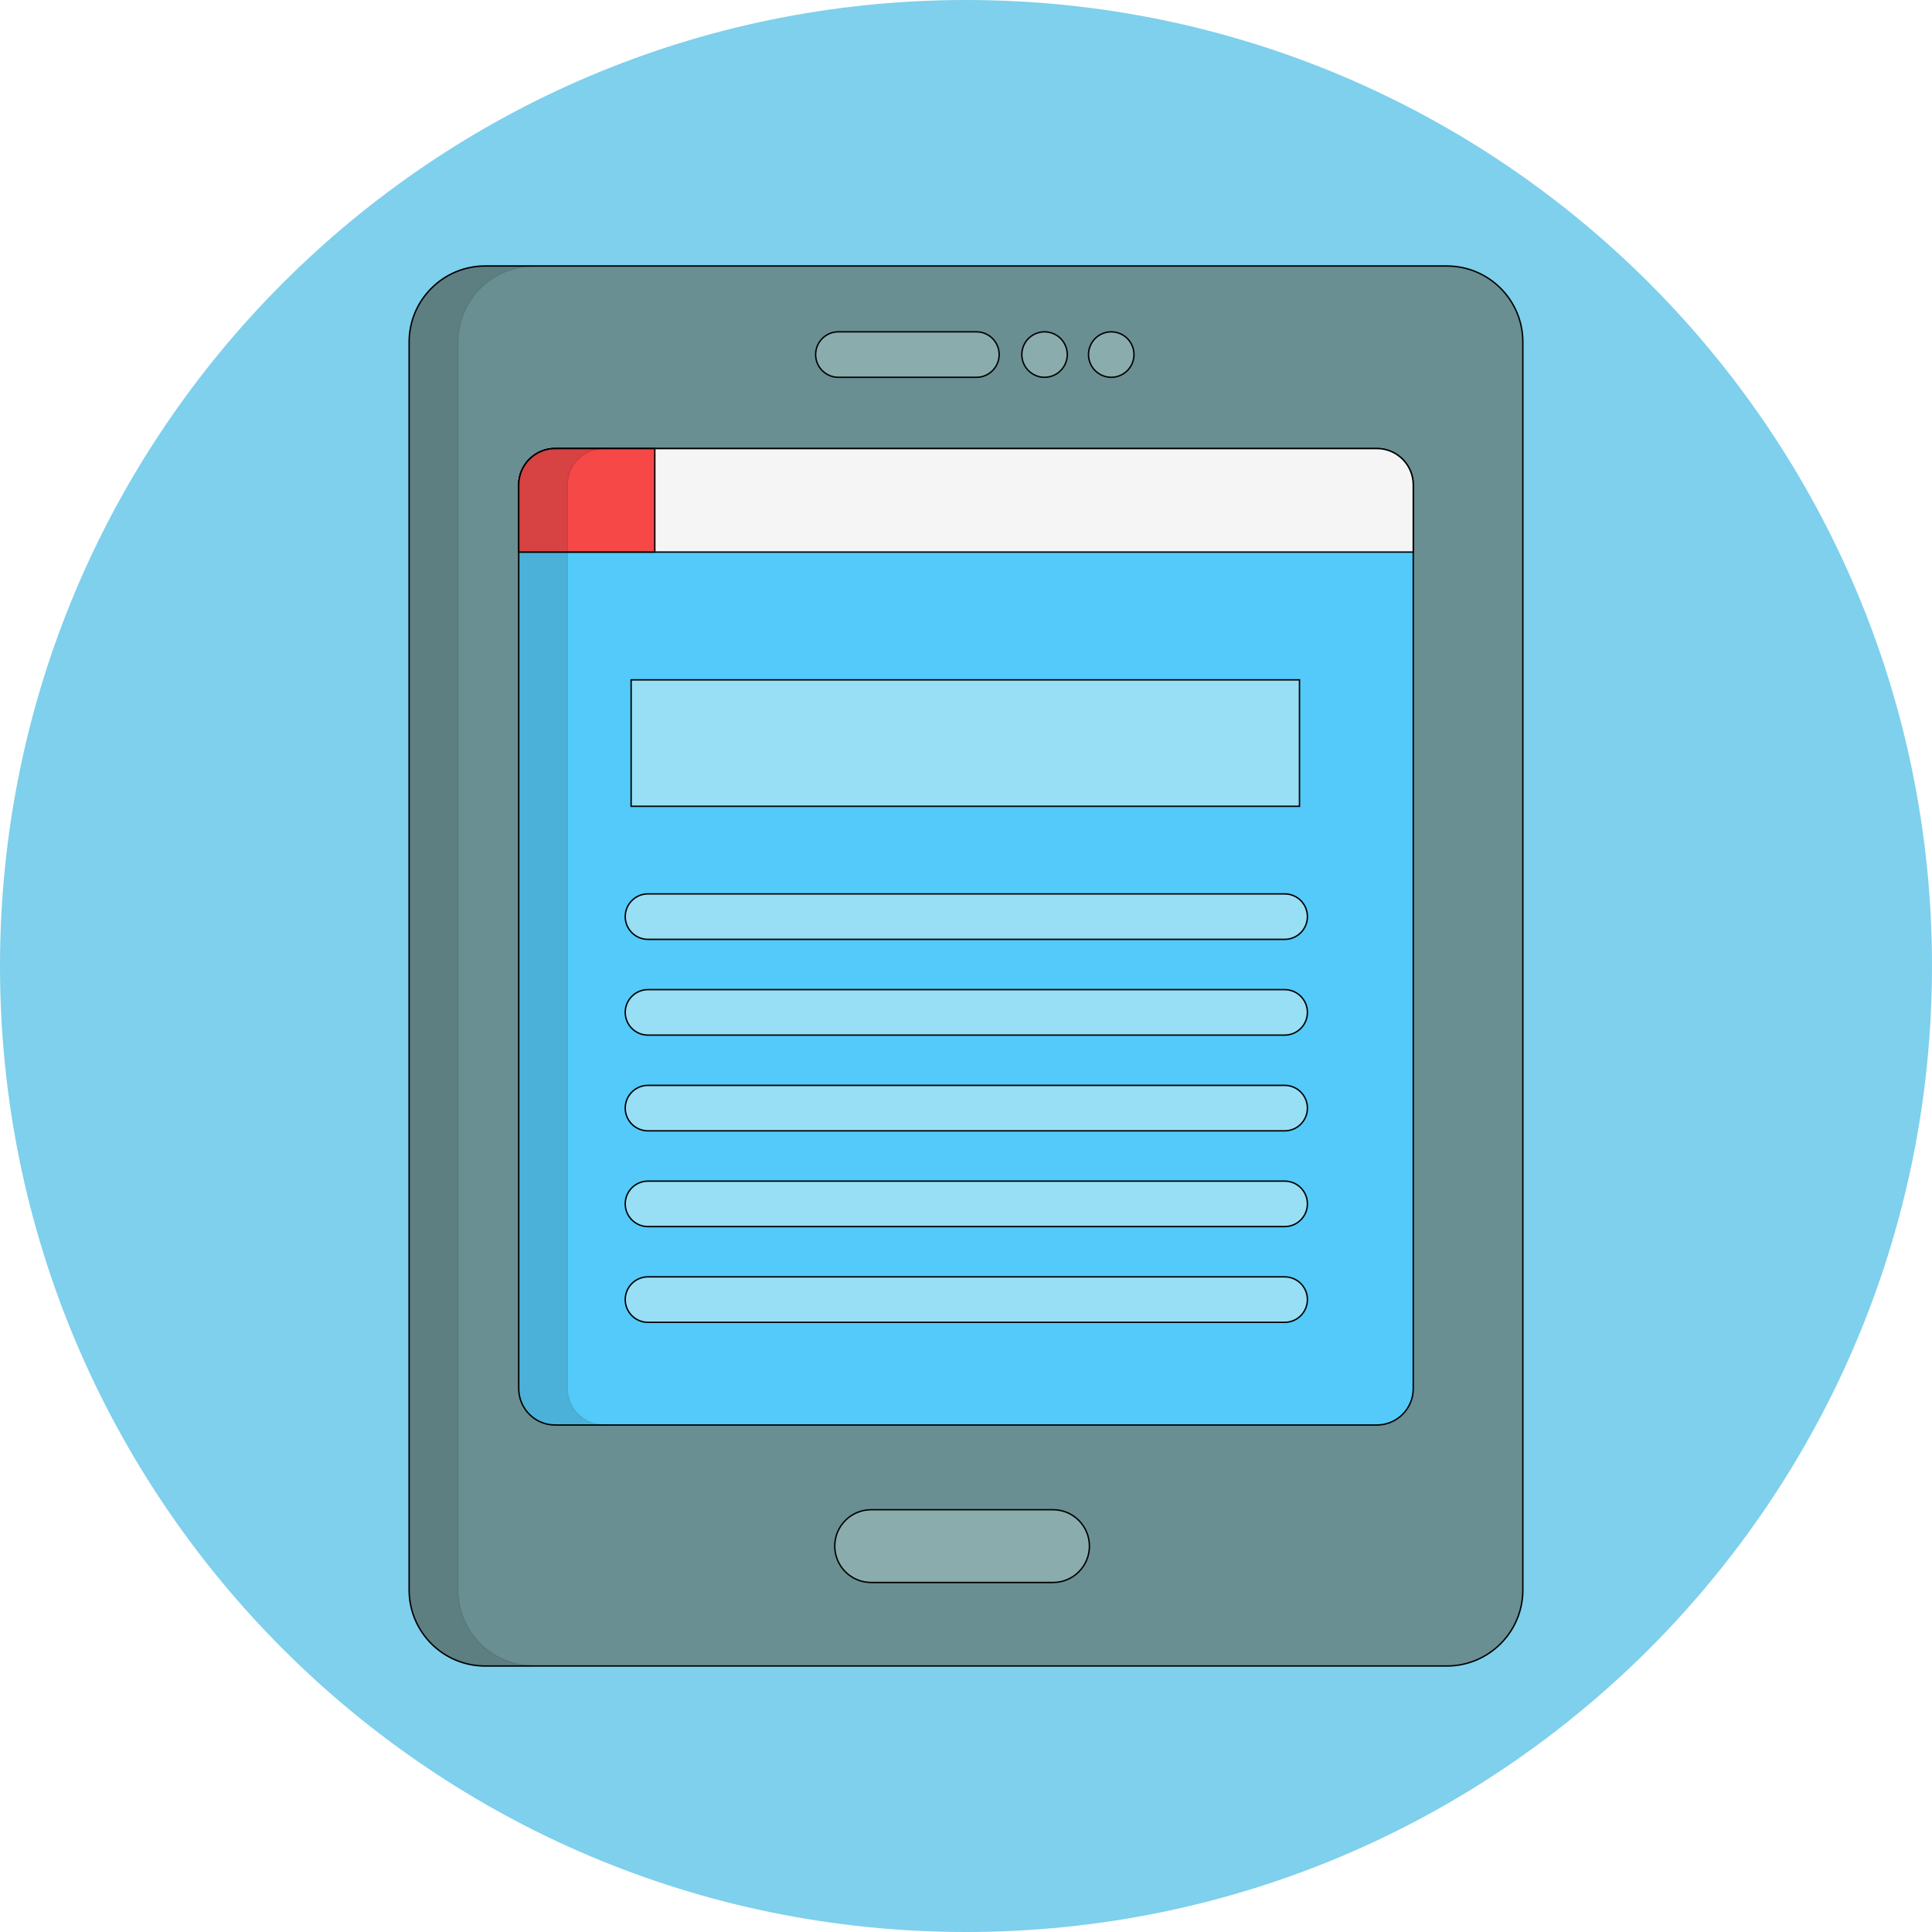
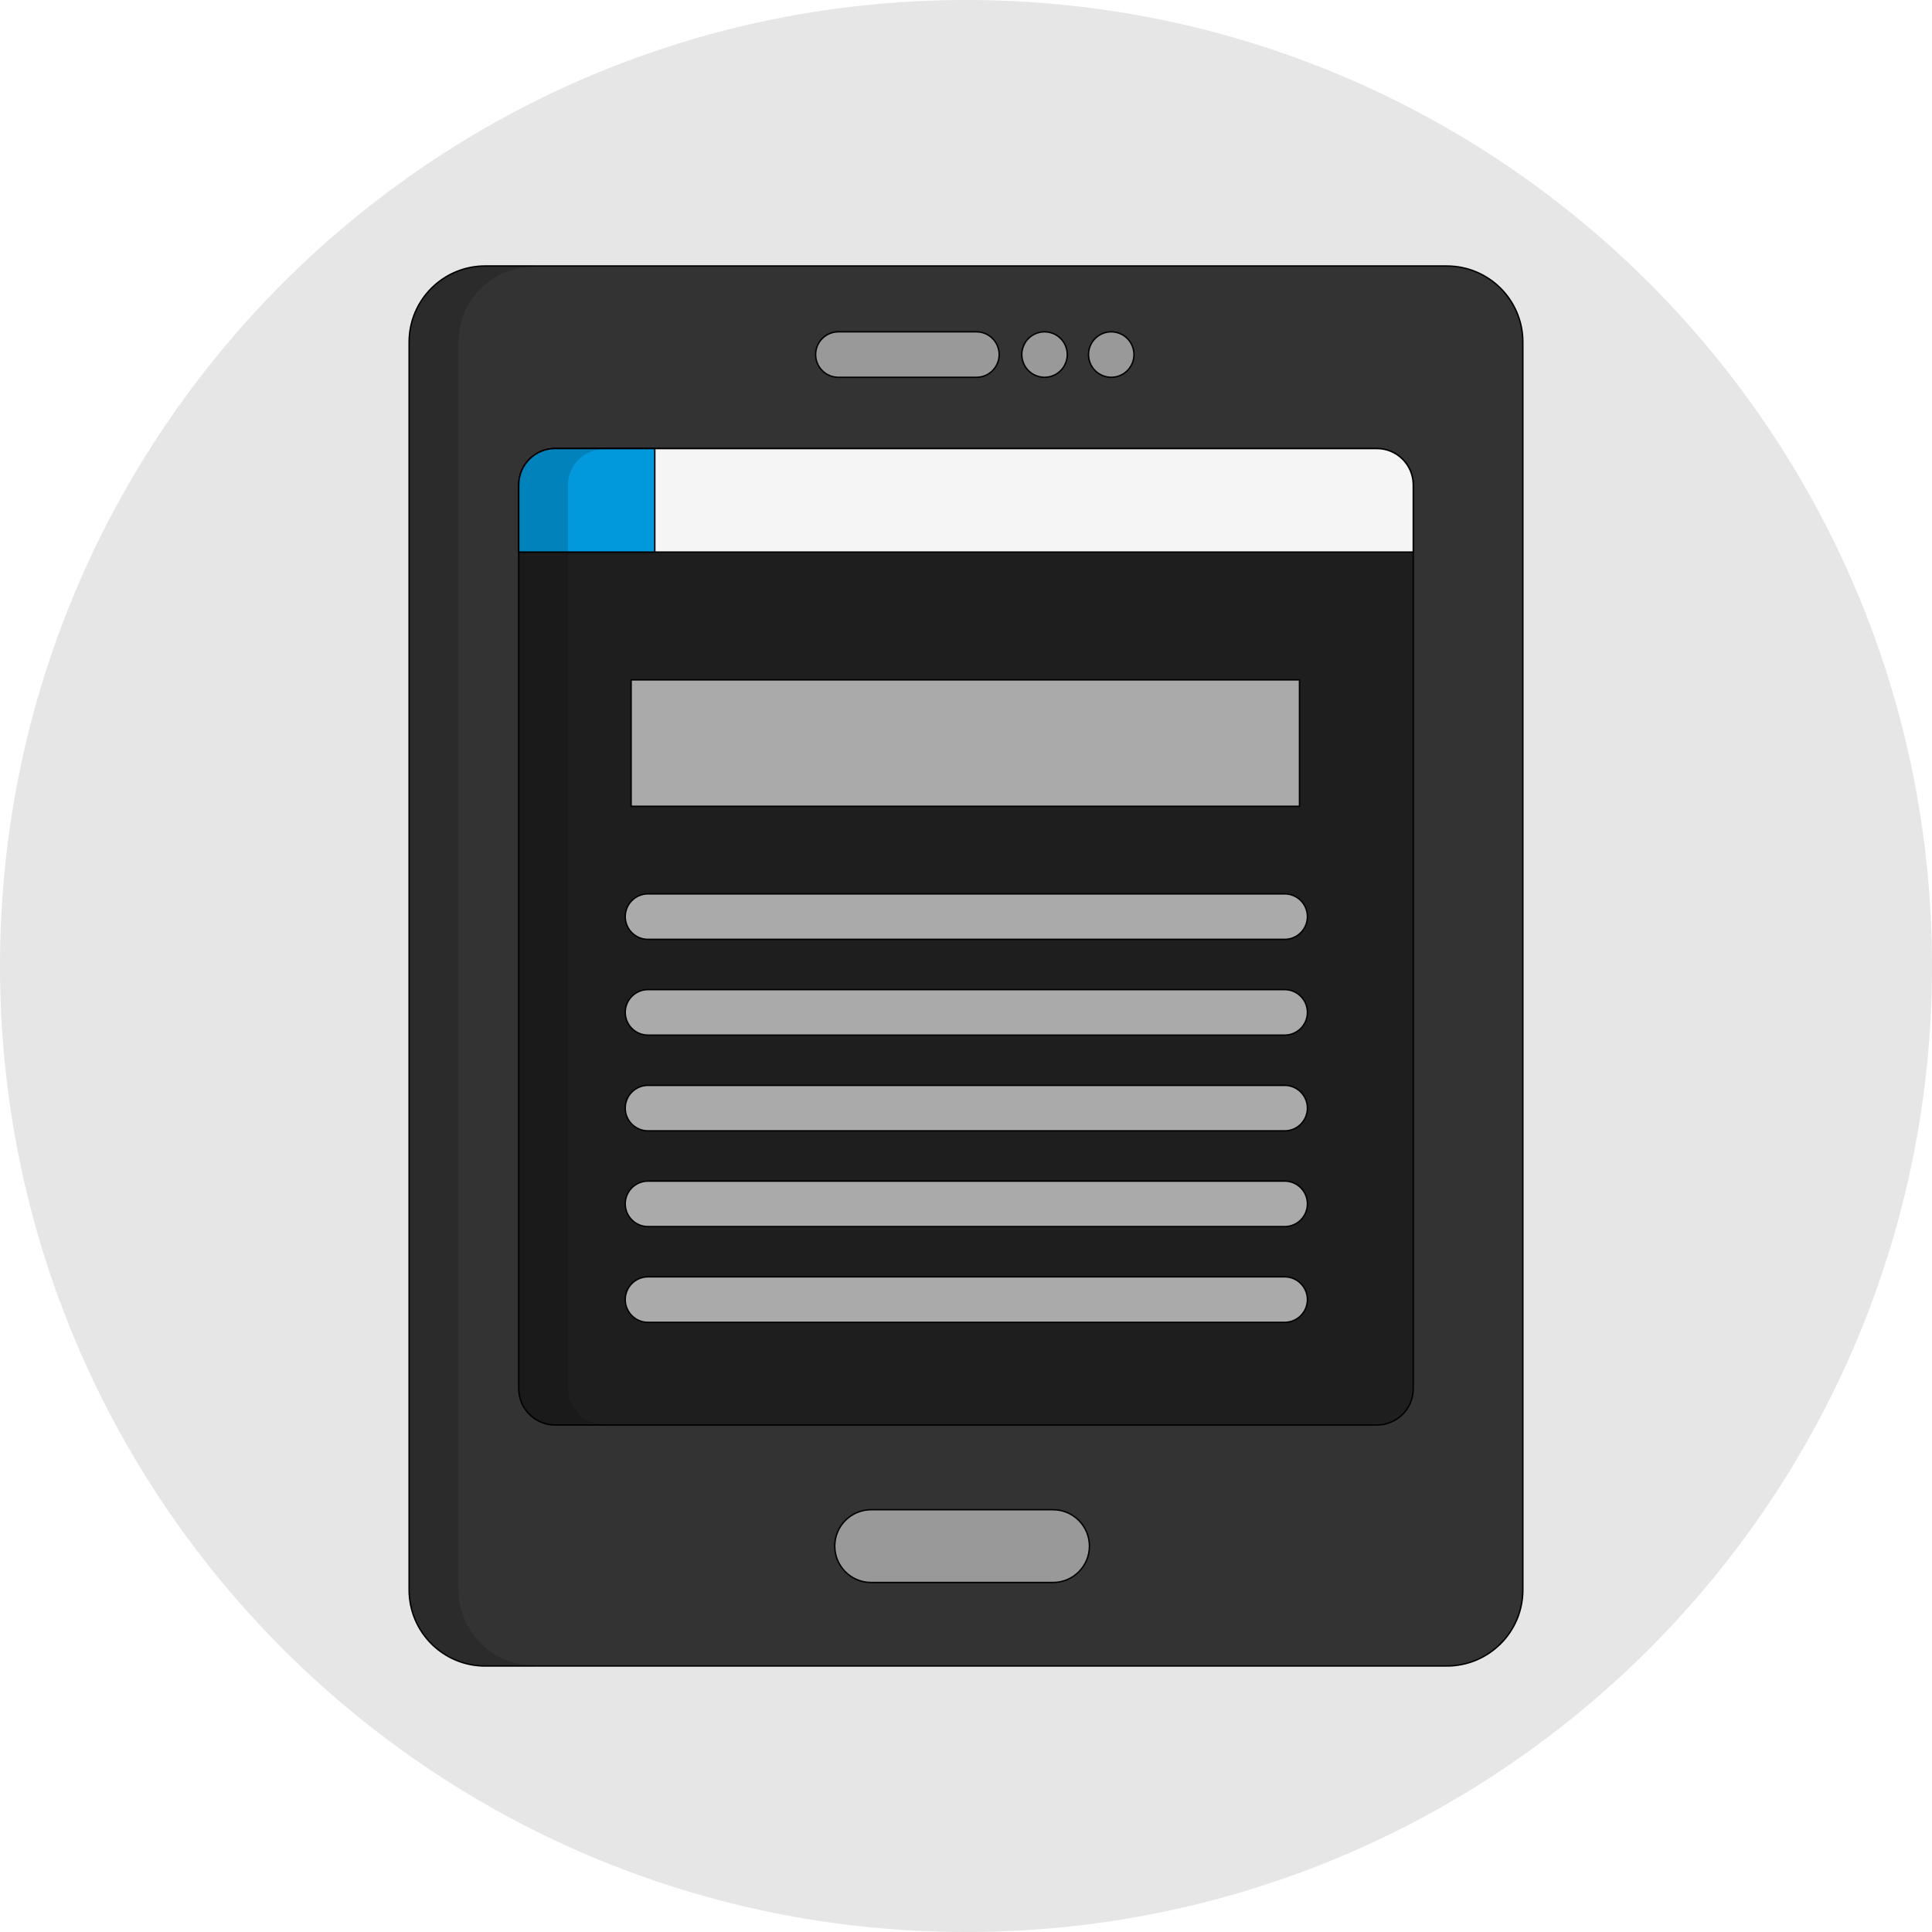
<svg xmlns="http://www.w3.org/2000/svg" version="1.1" id="Layer_1" viewBox="-97.28 -97.28 706.56 706.56" xml:space="preserve" width="800px" height="800px" fill="#000000" stroke="#000000" stroke-width="0.512">
  <g id="SVGRepo_bgCarrier" stroke-width="0" transform="translate(0,0), scale(1)">
-     <rect x="-97.28" y="-97.28" width="706.56" height="706.56" rx="353.28" fill="#7ed0ec" strokewidth="0" />
+     <rect x="-97.28" y="-97.28" width="706.56" height="706.56" rx="353.28" fill="#E6E6E6" stroke-width="0" />
  </g>
  <g id="SVGRepo_tracerCarrier" stroke-linecap="round" stroke-linejoin="round" stroke="#CCCCCC" stroke-width="9.216" />
  <g id="SVGRepo_iconCarrier">
-     <path style="fill:#698F92;" d="M431.854,0H80.146C64.796,0,52.352,12.444,52.352,27.795v456.409 c0,15.352,12.444,27.795,27.794,27.795h351.708c15.348,0,27.794-12.444,27.794-27.795v-345.8v-26.609v-84 C459.648,12.444,447.203,0,431.854,0z" />
-     <path style="opacity:0.15;fill:#231F20;enable-background:new ;" d="M70.172,484.205V27.795C70.172,12.444,82.616,0,97.966,0 H80.146C64.796,0,52.352,12.444,52.352,27.795v456.409c0,15.352,12.444,27.795,27.794,27.795h17.82 C82.616,512,70.172,499.556,70.172,484.205z" />
-     <path style="fill:#53CAF9;" d="M419.567,410.557c0,7.348-5.957,13.306-13.306,13.306H105.739c-7.349,0-13.306-5.958-13.306-13.306 V80.067c0-7.348,5.957-13.306,13.306-13.306h300.521c7.349,0,13.306,5.958,13.306,13.306V410.557z" />
+     <path style="fill:#333333;" d="M431.854,0H80.146C64.796,0,52.352,12.444,52.352,27.795v456.409c0,15.352,12.444,27.795,27.794,27.795h351.708c15.348,0,27.794-12.444,27.794-27.795V27.795C459.648,12.444,447.203,0,431.854,0z" />
+     <path style="opacity:0.15;fill:#000000;enable-background:new ;" d="M70.172,484.205V27.795C70.172,12.444,82.616,0,97.966,0 H80.146C64.796,0,52.352,12.444,52.352,27.795v456.409c0,15.352,12.444,27.795,27.794,27.795h17.82C82.616,512,70.172,499.556,70.172,484.205z" />
+     <path style="fill:#1E1E1E;" d="M419.567,410.557c0,7.348-5.957,13.306-13.306,13.306H105.739c-7.349,0-13.306-5.958-13.306-13.306V80.067c0-7.348,5.957-13.306,13.306-13.306h300.521c7.349,0,13.306,5.958,13.306,13.306V410.557z" />
    <g>
-       <path style="fill:#8AACAD;" d="M301.14,468.153c0,7.348-5.957,13.305-13.305,13.305h-66.527c-7.348,0-13.305-5.957-13.305-13.305 l0,0c0-7.348,5.957-13.305,13.305-13.305h66.527C295.183,454.848,301.14,460.805,301.14,468.153L301.14,468.153z" />
-       <path style="fill:#8AACAD;" d="M259.814,40.704h-50.491c-4.593,0-8.316-3.723-8.316-8.316s3.723-8.316,8.316-8.316h50.49 c4.593,0,8.316,3.723,8.316,8.316S264.406,40.704,259.814,40.704z" />
-       <path style="fill:#8AACAD;" d="M284.724,40.704c-2.184,0-4.335-0.887-5.877-2.439c-1.552-1.541-2.439-3.681-2.439-5.877 c0-2.184,0.887-4.335,2.439-5.877c1.541-1.552,3.68-2.439,5.877-2.439c2.184,0,4.336,0.887,5.877,2.439 c1.552,1.541,2.439,3.692,2.439,5.877s-0.887,4.335-2.439,5.877C289.059,39.817,286.908,40.704,284.724,40.704z" />
-       <path style="fill:#8AACAD;" d="M309.118,40.704c-2.184,0-4.335-0.887-5.877-2.439c-1.552-1.541-2.439-3.692-2.439-5.877 s0.887-4.335,2.439-5.877c1.541-1.552,3.692-2.439,5.877-2.439c2.184,0,4.336,0.887,5.877,2.439 c1.552,1.541,2.439,3.692,2.439,5.877c0,2.195-0.887,4.335-2.439,5.877C313.454,39.817,311.302,40.704,309.118,40.704z" />
+       <path style="fill:#999999;" d="M301.14,468.153c0,7.348-5.957,13.305-13.305,13.305h-66.527c-7.348,0-13.305-5.957-13.305-13.305 l0,0c0-7.348,5.957-13.305,13.305-13.305h66.527C295.183,454.848,301.14,460.805,301.14,468.153L301.14,468.153z" />
+       <path style="fill:#999999;" d="M259.814,40.704h-50.491c-4.593,0-8.316-3.723-8.316-8.316s3.723-8.316,8.316-8.316h50.49 c4.593,0,8.316,3.723,8.316,8.316S264.406,40.704,259.814,40.704z" />
+       <path style="fill:#999999;" d="M284.724,40.704c-2.184,0-4.335-0.887-5.877-2.439c-1.552-1.541-2.439-3.681-2.439-5.877c0-2.184,0.887-4.335,2.439-5.877c1.541-1.552,3.68-2.439,5.877-2.439c2.184,0,4.336,0.887,5.877,2.439c1.552,1.541,2.439,3.692,2.439,5.877s-0.887,4.335-2.439,5.877C289.059,39.817,286.908,40.704,284.724,40.704z" />
+       <path style="fill:#999999;" d="M309.118,40.704c-2.184,0-4.335-0.887-5.877-2.439c-1.552-1.541-2.439-3.692-2.439-5.877 s0.887-4.335,2.439-5.877c1.541-1.552,3.692-2.439,5.877-2.439c2.184,0,4.336,0.887,5.877,2.439c1.552,1.541,2.439,3.692,2.439,5.877c0,2.195-0.887,4.335-2.439,5.877C313.454,39.817,311.302,40.704,309.118,40.704z" />
    </g>
-     <rect x="133.535" y="151.354" style="fill:#98DEF4;" width="244.428" height="46.238" />
+     <rect x="133.535" y="151.354" style="fill:#AAAAAA;" width="244.428" height="46.238" />
    <path style="fill:#F5F5F5;" d="M406.261,66.761H105.739c-7.349,0-13.306,5.958-13.306,13.306v24.557h327.133V80.067 C419.567,72.719,413.61,66.761,406.261,66.761z" />
-     <path style="fill:#F74848;" d="M142.188,66.761h-36.449c-7.349,0-13.306,5.958-13.306,13.306v24.557h49.755L142.188,66.761 L142.188,66.761z" />
+     <path style="fill:#0299DC;" d="M142.188,66.761h-36.449c-7.349,0-13.306,5.958-13.306,13.306v24.557h49.755L142.188,66.761L142.188,66.761z" />
    <g>
-       <path style="fill:#98DEF4;" d="M372.546,246.258H139.694c-4.593,0-8.316-3.723-8.316-8.316c0-4.593,3.723-8.316,8.316-8.316 h232.852c4.594,0,8.316,3.723,8.316,8.316C380.862,242.534,377.14,246.258,372.546,246.258z" />
-       <path style="fill:#98DEF4;" d="M372.546,281.273H139.694c-4.593,0-8.316-3.723-8.316-8.316c0-4.593,3.723-8.316,8.316-8.316 h232.852c4.594,0,8.316,3.723,8.316,8.316C380.862,277.55,377.14,281.273,372.546,281.273z" />
-       <path style="fill:#98DEF4;" d="M372.546,316.287H139.694c-4.593,0-8.316-3.723-8.316-8.316c0-4.593,3.723-8.316,8.316-8.316 h232.852c4.594,0,8.316,3.723,8.316,8.316C380.862,312.563,377.14,316.287,372.546,316.287z" />
-       <path style="fill:#98DEF4;" d="M372.546,351.301H139.694c-4.593,0-8.316-3.723-8.316-8.316s3.723-8.316,8.316-8.316h232.852 c4.594,0,8.316,3.723,8.316,8.316S377.14,351.301,372.546,351.301z" />
-       <path style="fill:#98DEF4;" d="M372.546,386.315H139.694c-4.593,0-8.316-3.723-8.316-8.316c0-4.593,3.723-8.316,8.316-8.316 h232.852c4.594,0,8.316,3.723,8.316,8.316C380.862,382.592,377.14,386.315,372.546,386.315z" />
+       <path style="fill:#AAAAAA;" d="M372.546,246.258H139.694c-4.593,0-8.316-3.723-8.316-8.316c0-4.593,3.723-8.316,8.316-8.316h232.852c4.594,0,8.316,3.723,8.316,8.316C380.862,242.534,377.14,246.258,372.546,246.258z" />
+       <path style="fill:#AAAAAA;" d="M372.546,281.273H139.694c-4.593,0-8.316-3.723-8.316-8.316c0-4.593,3.723-8.316,8.316-8.316h232.852c4.594,0,8.316,3.723,8.316,8.316C380.862,277.55,377.14,281.273,372.546,281.273z" />
+       <path style="fill:#AAAAAA;" d="M372.546,316.287H139.694c-4.593,0-8.316-3.723-8.316-8.316c0-4.593,3.723-8.316,8.316-8.316h232.852c4.594,0,8.316,3.723,8.316,8.316C380.862,312.563,377.14,316.287,372.546,316.287z" />
+       <path style="fill:#AAAAAA;" d="M372.546,351.301H139.694c-4.593,0-8.316-3.723-8.316-8.316s3.723-8.316,8.316-8.316h232.852c4.594,0,8.316,3.723,8.316,8.316S377.14,351.301,372.546,351.301z" />
+       <path style="fill:#AAAAAA;" d="M372.546,386.315H139.694c-4.593,0-8.316-3.723-8.316-8.316c0-4.593,3.723-8.316,8.316-8.316h232.852c4.594,0,8.316,3.723,8.316,8.316C380.862,382.592,377.14,386.315,372.546,386.315z" />
    </g>
-     <path style="opacity:0.15;fill:#231F20;enable-background:new ;" d="M110.175,410.557V80.067c0-7.348,5.957-13.306,13.306-13.306 h-17.741c-7.349,0-13.306,5.958-13.306,13.306v330.491c0,7.348,5.957,13.306,13.306,13.306h17.741 C116.131,423.863,110.175,417.906,110.175,410.557z" />
+     <path style="opacity:0.15;fill:#000000;enable-background:new ;" d="M110.175,410.557V80.067c0-7.348,5.957-13.306,13.306-13.306 h-17.741c-7.349,0-13.306,5.958-13.306,13.306v330.491c0,7.348,5.957,13.306,13.306,13.306h17.741C116.131,423.863,110.175,417.906,110.175,410.557z" />
  </g>
</svg>
